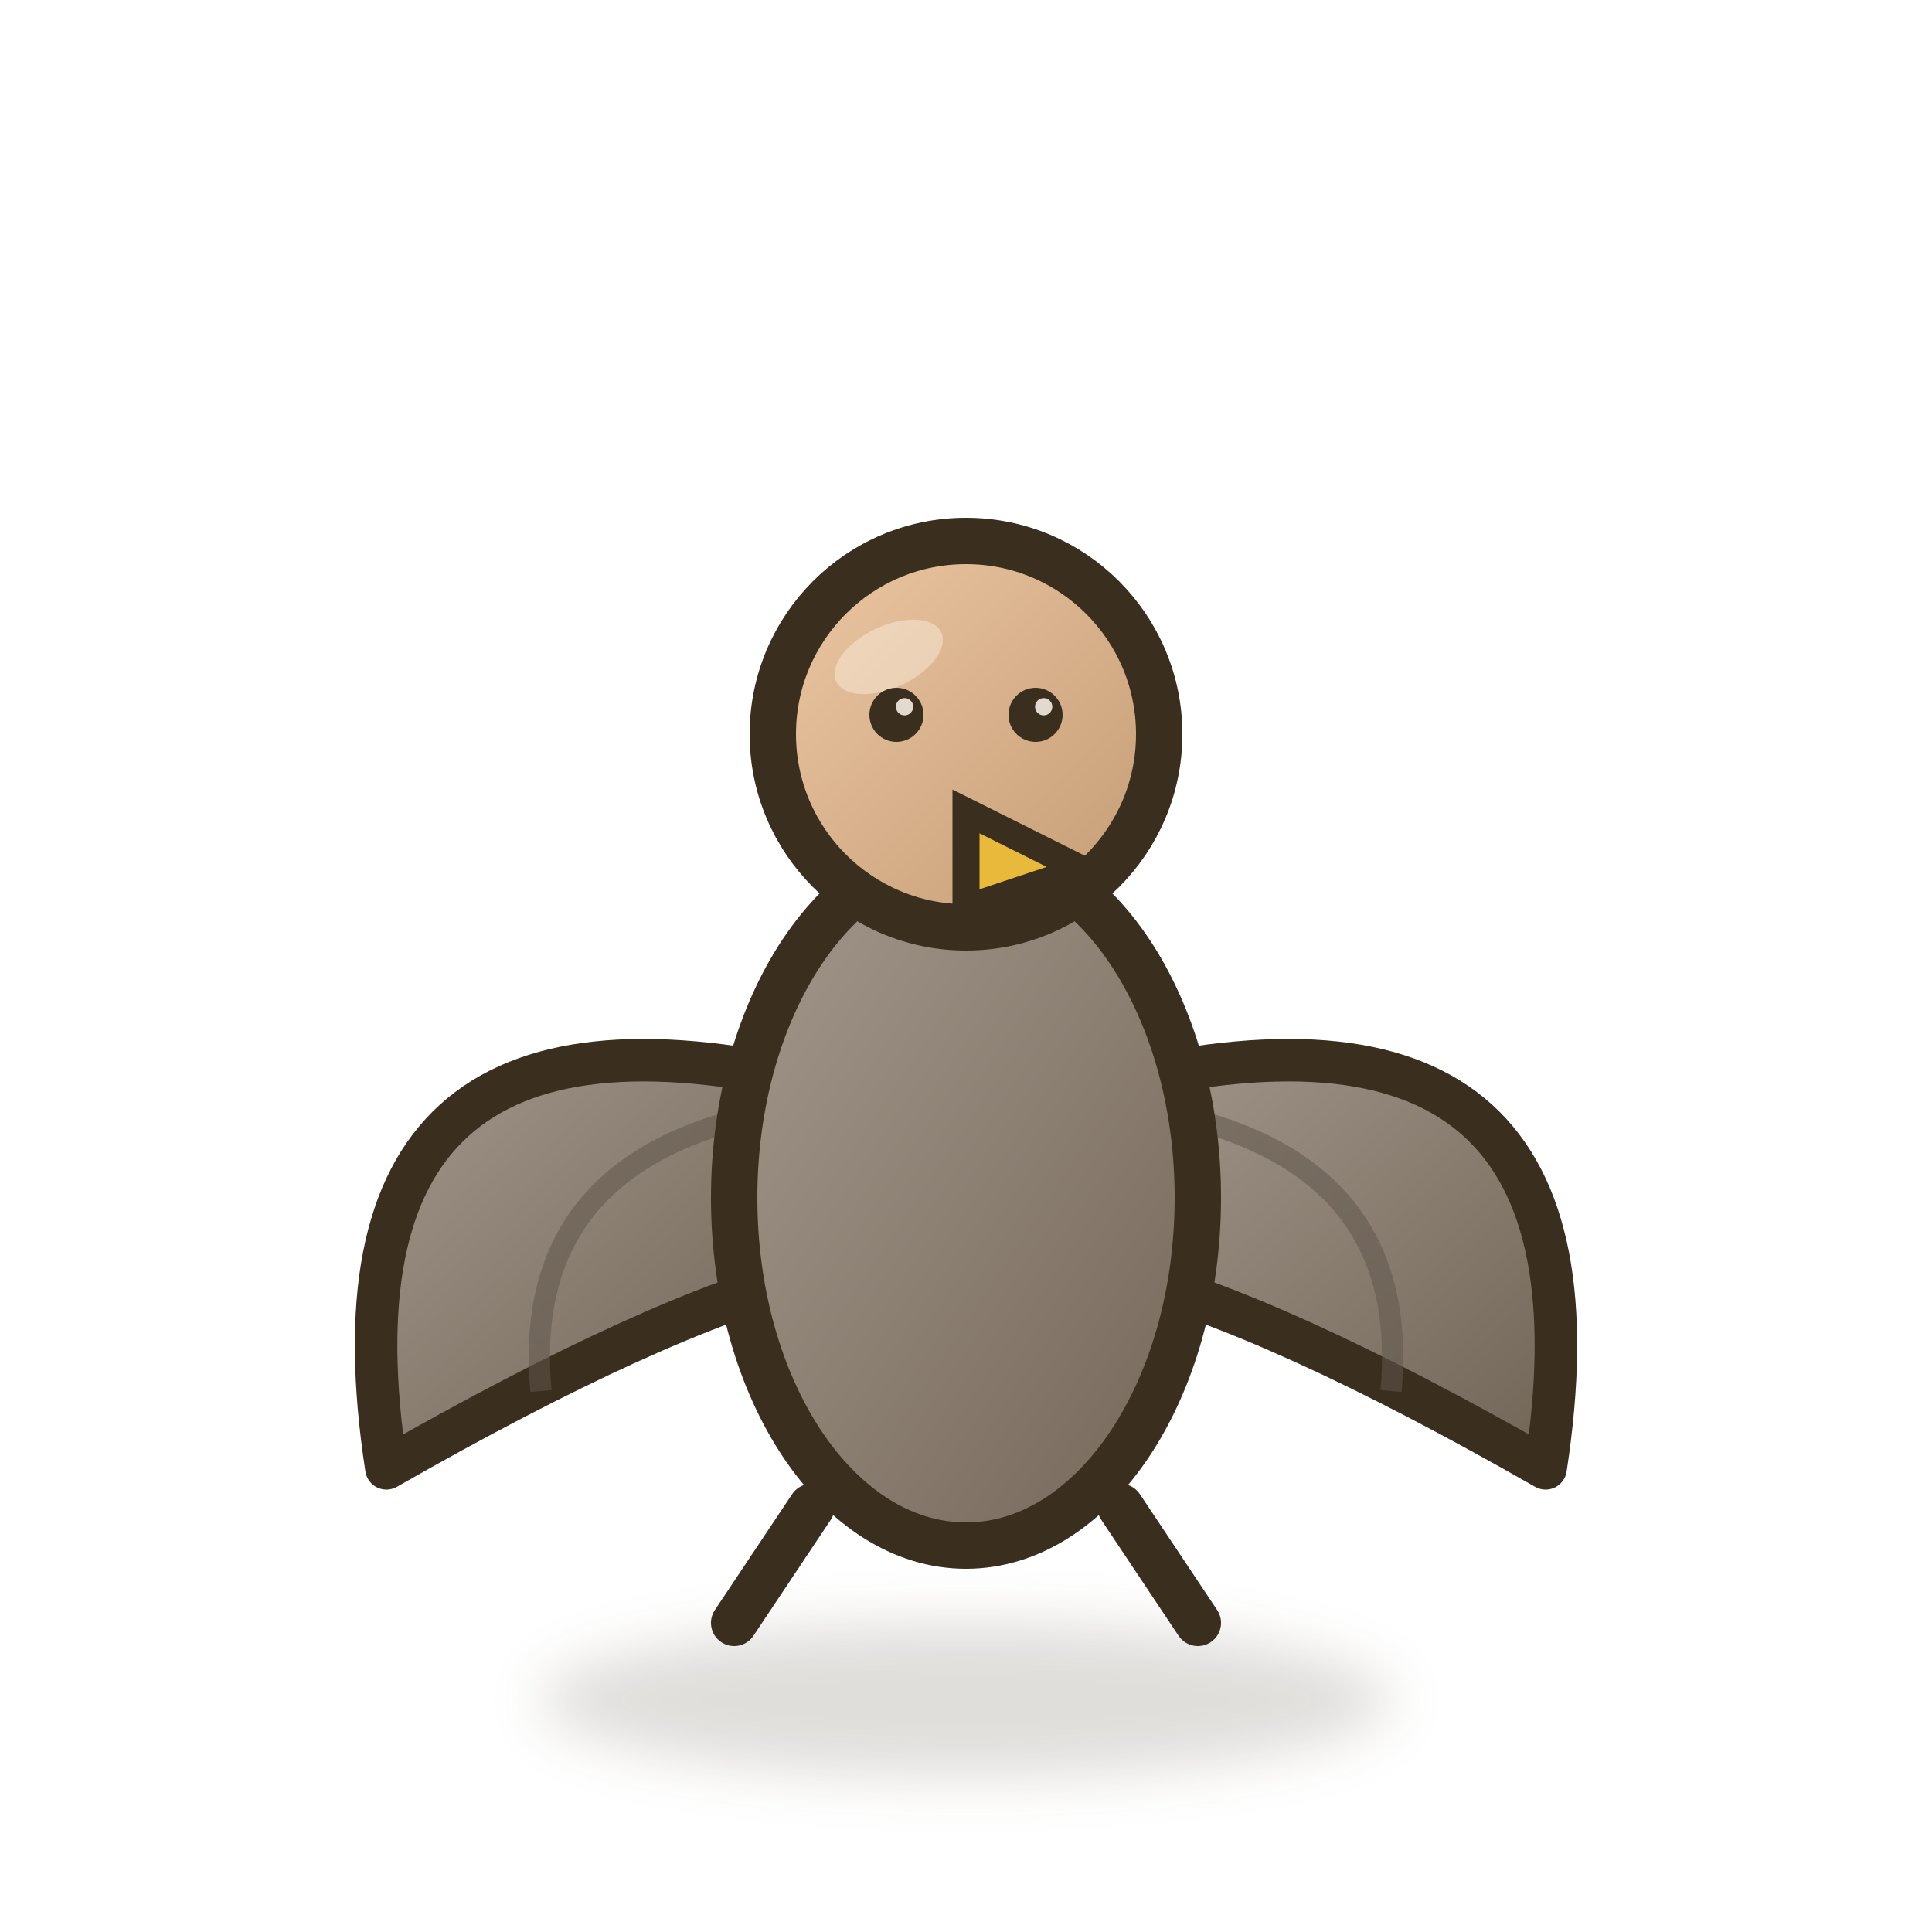
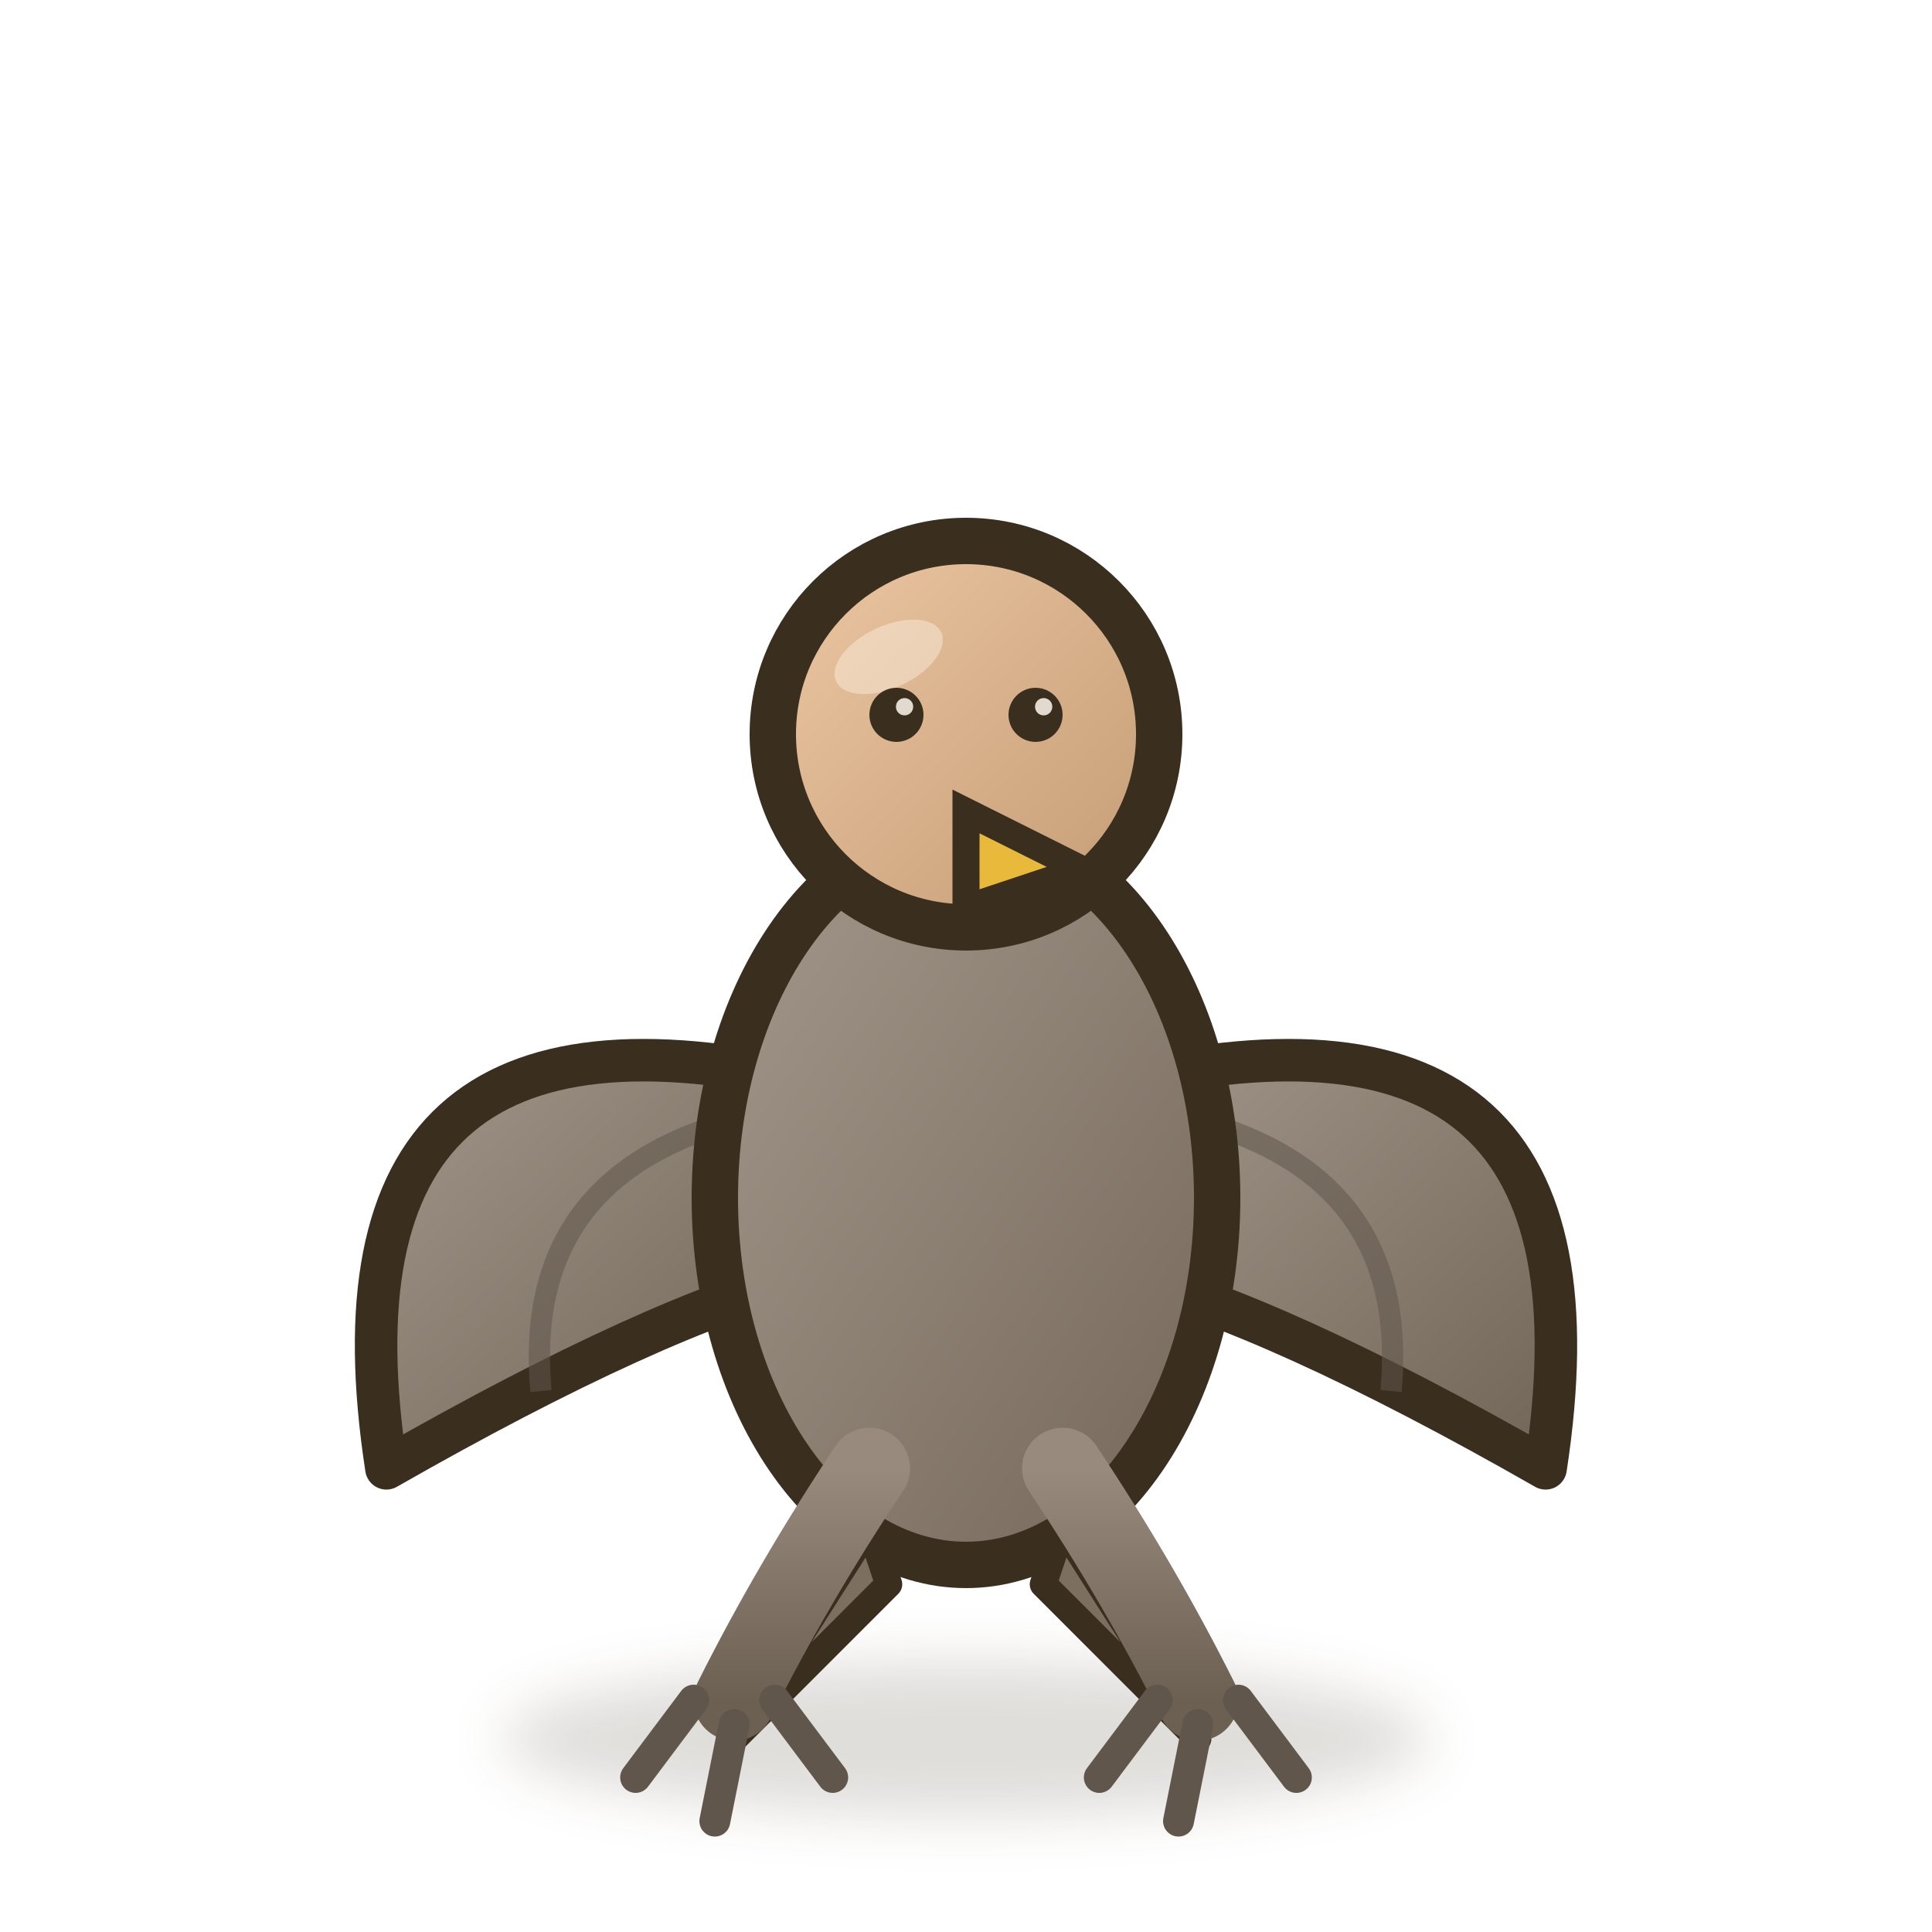
<svg xmlns="http://www.w3.org/2000/svg" viewBox="0 0 100 100" width="100" height="100" preserveAspectRatio="none">
-   <filter id="bl184" x="-50%" y="-50%" width="200%" height="200%">
+   <filter id="bl192" x="-50%" y="-50%" width="200%" height="200%">
    <feGaussianBlur stdDeviation="1.4" />
  </filter>
-   <ellipse cx="50" cy="88" rx="22" ry="4" fill="#3A2E1F" opacity="0.16" filter="url(#bl184)" />
-   <linearGradient id="dg185" x1="0" y1="0" x2="1" y2="1">
+   <ellipse cx="50" cy="90" rx="24" ry="4" fill="#3A2E1F" opacity="0.16" filter="url(#bl192)" />
+   <linearGradient id="dg193" x1="0" y1="0" x2="1" y2="1">
    <stop offset="0%" stop-color="#a19589" />
    <stop offset="100%" stop-color="#716558" />
  </linearGradient>
-   <path d="M 42 56 Q 16 50 20 76 Q 34 68 42 66 Z" fill="url(#dg185)" stroke="#3A2E1F" stroke-width="2.2" stroke-linejoin="round" />
-   <path d="M 58 56 Q 84 50 80 76 Q 66 68 58 66 Z" fill="url(#dg185)" stroke="#3A2E1F" stroke-width="2.2" stroke-linejoin="round" />
+   <path d="M 42 56 Q 16 50 20 76 Q 34 68 42 66 Z" fill="url(#dg193)" stroke="#3A2E1F" stroke-width="2.2" stroke-linejoin="round" />
+   <path d="M 58 56 Q 84 50 80 76 Q 66 68 58 66 Z" fill="url(#dg193)" stroke="#3A2E1F" stroke-width="2.2" stroke-linejoin="round" />
  <path d="M 38 58 Q 27 61 28 72" fill="none" stroke="#61564b" stroke-width="1.1" opacity="0.55" />
  <path d="M 62 58 Q 73 61 72 72" fill="none" stroke="#61564b" stroke-width="1.1" opacity="0.55" />
-   <linearGradient id="dg182" x1="0" y1="0" x2="1" y2="1">
+   <linearGradient id="dg190" x1="0" y1="0" x2="1" y2="1">
    <stop offset="0%" stop-color="#a4988c" />
    <stop offset="100%" stop-color="#74675a" />
  </linearGradient>
-   <ellipse cx="50" cy="62" rx="12" ry="18" fill="url(#dg182)" stroke="#3A2E1F" stroke-width="2.4" />
-   <linearGradient id="dg183" x1="0" y1="0" x2="1" y2="1">
+   <ellipse cx="50" cy="62" rx="13" ry="19" fill="url(#dg190)" stroke="#3A2E1F" stroke-width="2.4" />
+   <path d="M 45 79 L 38 90 L 46 82 Z M 55 79 L 62 90 L 54 82 Z" fill="#7c6f60" stroke="#3A2E1F" stroke-width="1.4" stroke-linejoin="round" />
+   <linearGradient id="vg194" x1="0" y1="0" x2="0" y2="1">
+     <stop offset="0%" stop-color="#988b7d" />
+     <stop offset="100%" stop-color="#6c6053" />
+   </linearGradient>
+   <path d="M 45 76 Q 41 82 38 88" fill="none" stroke="url(#vg194)" stroke-width="4.2" stroke-linecap="round" />
+   <path d="M 35.9 88 l -3 4 M 38 89.26 l -1 5 M 40.1 88 l 3 4" stroke="#61564b" stroke-width="1.6" stroke-linecap="round" />
+   <linearGradient id="vg195" x1="0" y1="0" x2="0" y2="1">
+     <stop offset="0%" stop-color="#988b7d" />
+     <stop offset="100%" stop-color="#6c6053" />
+   </linearGradient>
+   <path d="M 55 76 Q 59 82 62 88" fill="none" stroke="url(#vg195)" stroke-width="4.2" stroke-linecap="round" />
+   <path d="M 59.9 88 l -3 4 M 62 89.26 l -1 5 M 64.1 88 l 3 4" stroke="#61564b" stroke-width="1.6" stroke-linecap="round" />
+   <linearGradient id="dg191" x1="0" y1="0" x2="1" y2="1">
    <stop offset="0%" stop-color="#edc8a4" />
    <stop offset="100%" stop-color="#c39b74" />
  </linearGradient>
-   <circle cx="50" cy="38" r="10" fill="url(#dg183)" stroke="#3A2E1F" stroke-width="2.4" />
+   <circle cx="50" cy="38" r="10" fill="url(#dg191)" stroke="#3A2E1F" stroke-width="2.4" />
  <ellipse cx="46" cy="34" rx="3" ry="1.6" fill="#FFF8EC" opacity="0.4" transform="rotate(-25 46 34)" />
  <circle cx="46.4" cy="37" r="1.4" fill="#3A2E1F" />
  <circle cx="53.6" cy="37" r="1.4" fill="#3A2E1F" />
  <circle cx="46.82" cy="36.58" r="0.448" fill="#FFF8EC" opacity="0.85" />
  <circle cx="54.02" cy="36.58" r="0.448" fill="#FFF8EC" opacity="0.85" />
  <path d="M 50 42 l 6 3 l -6 2 Z" fill="#E8B93B" stroke="#3A2E1F" stroke-width="1.4" />
-   <path d="M 42 78 l -4 6 M 58 78 l 4 6" stroke="#3A2E1F" stroke-width="2.4" stroke-linecap="round" />
</svg>
